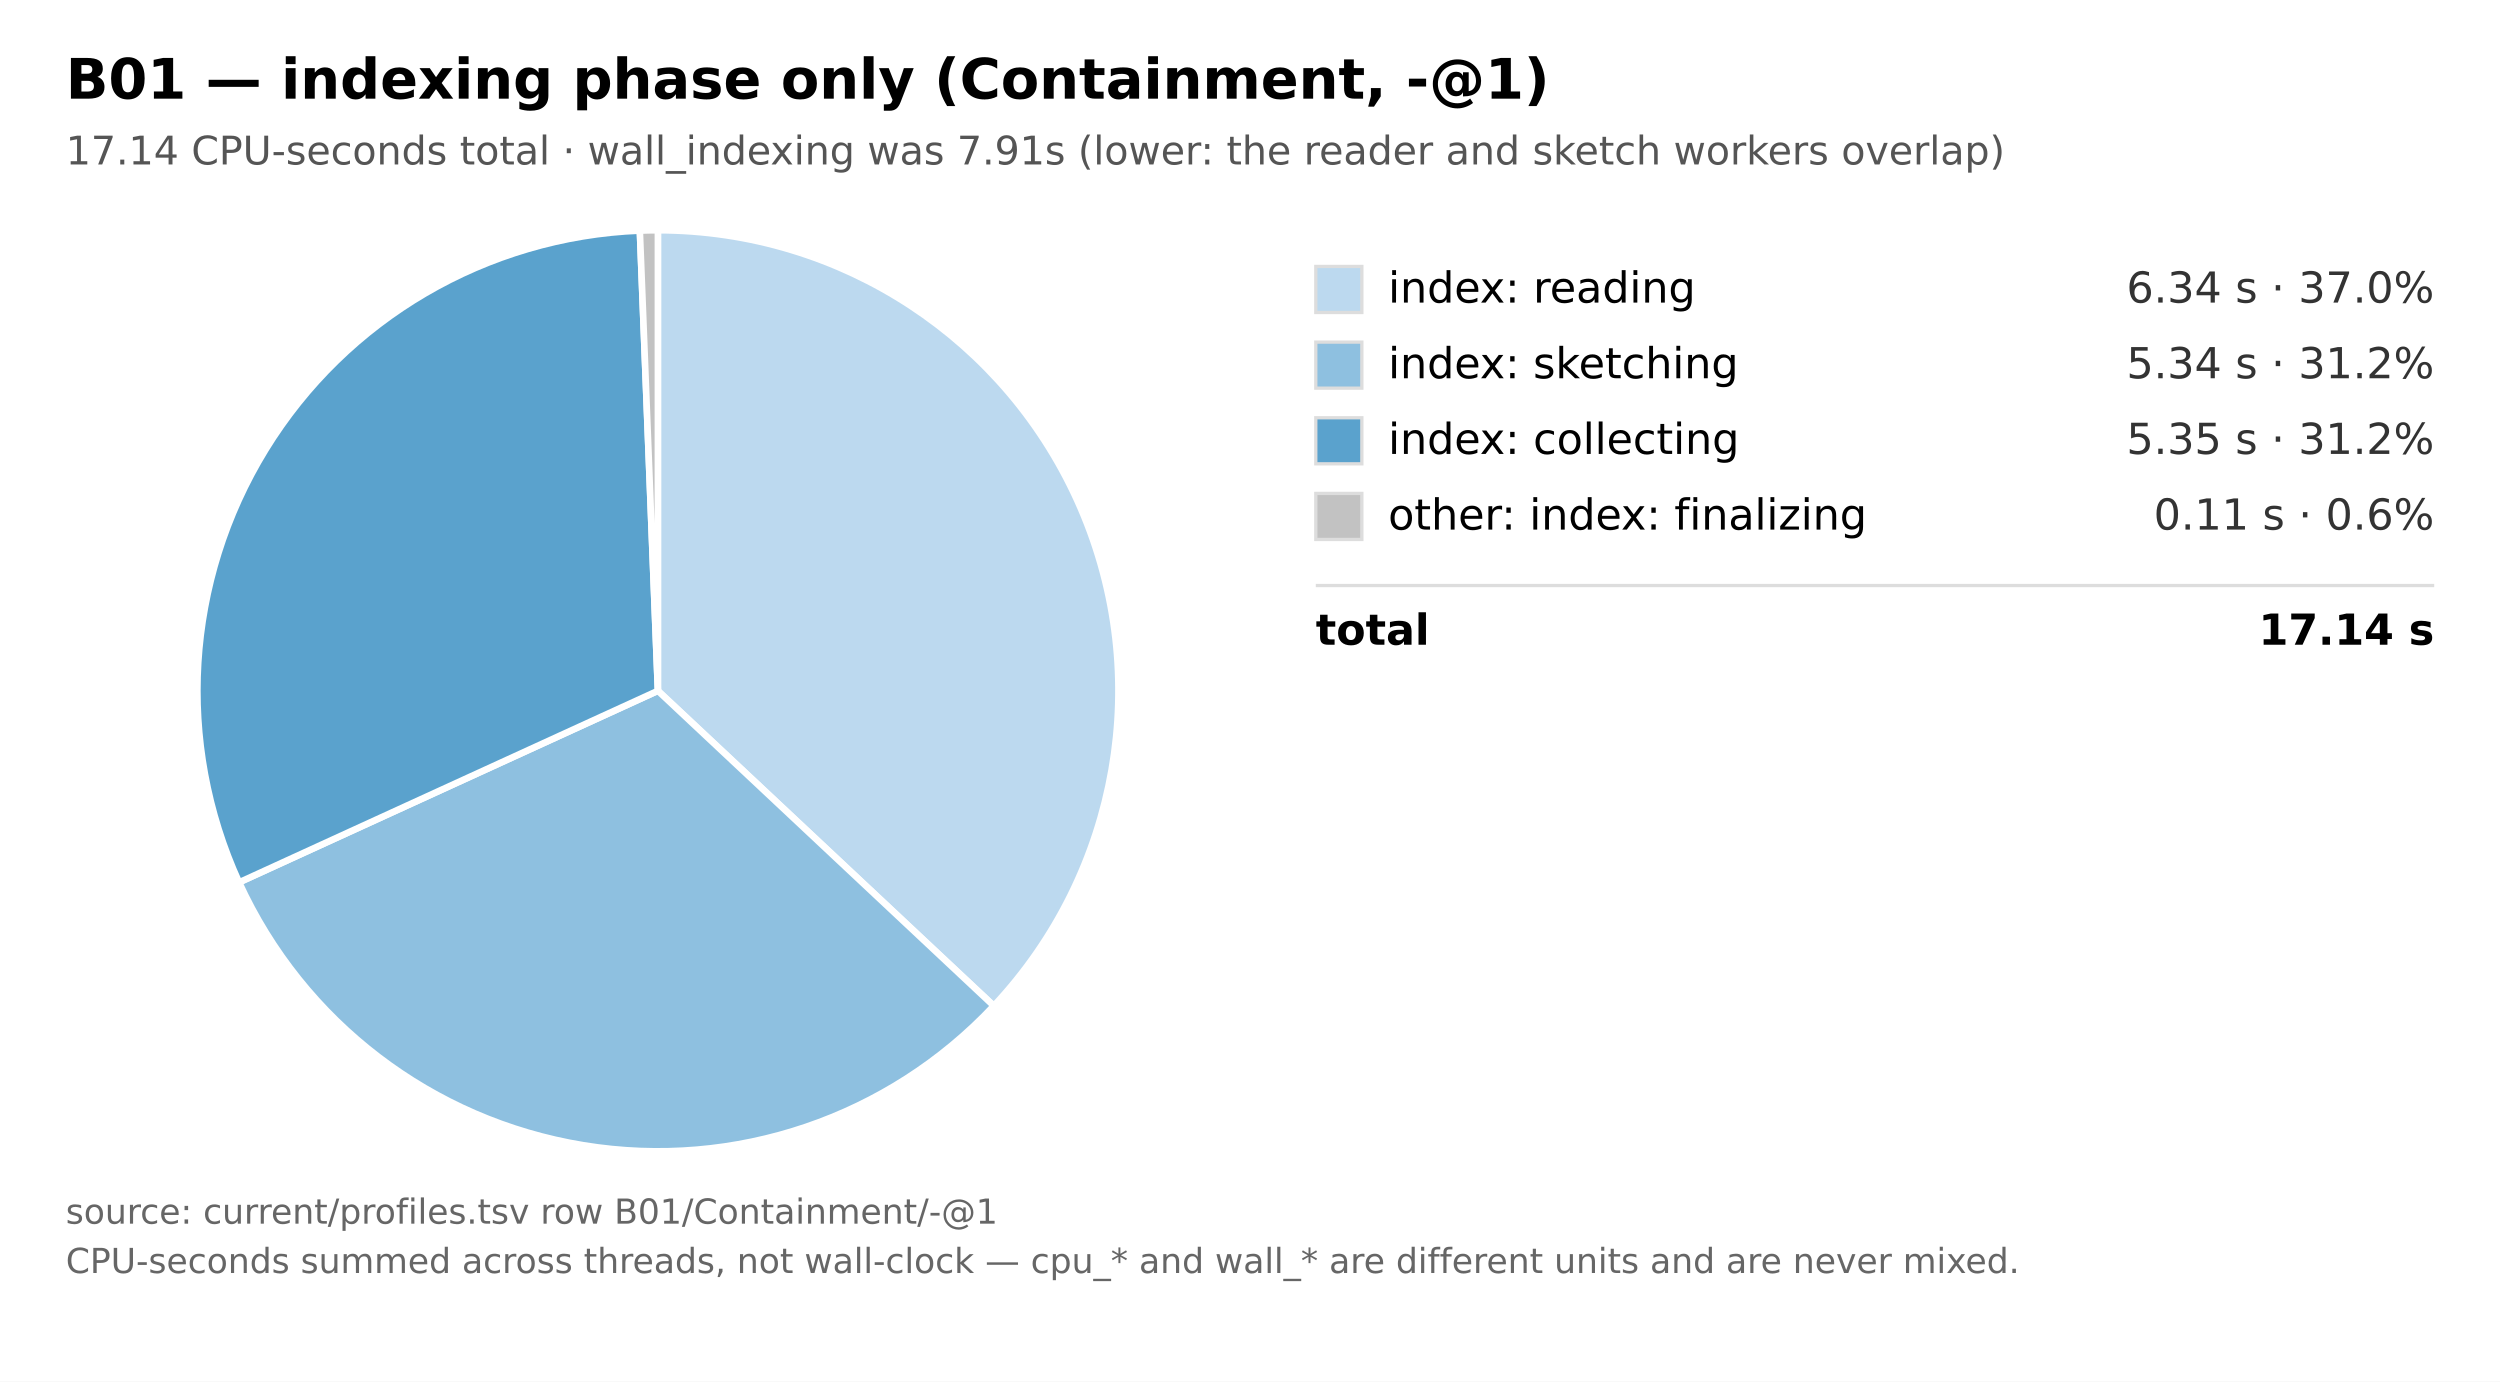
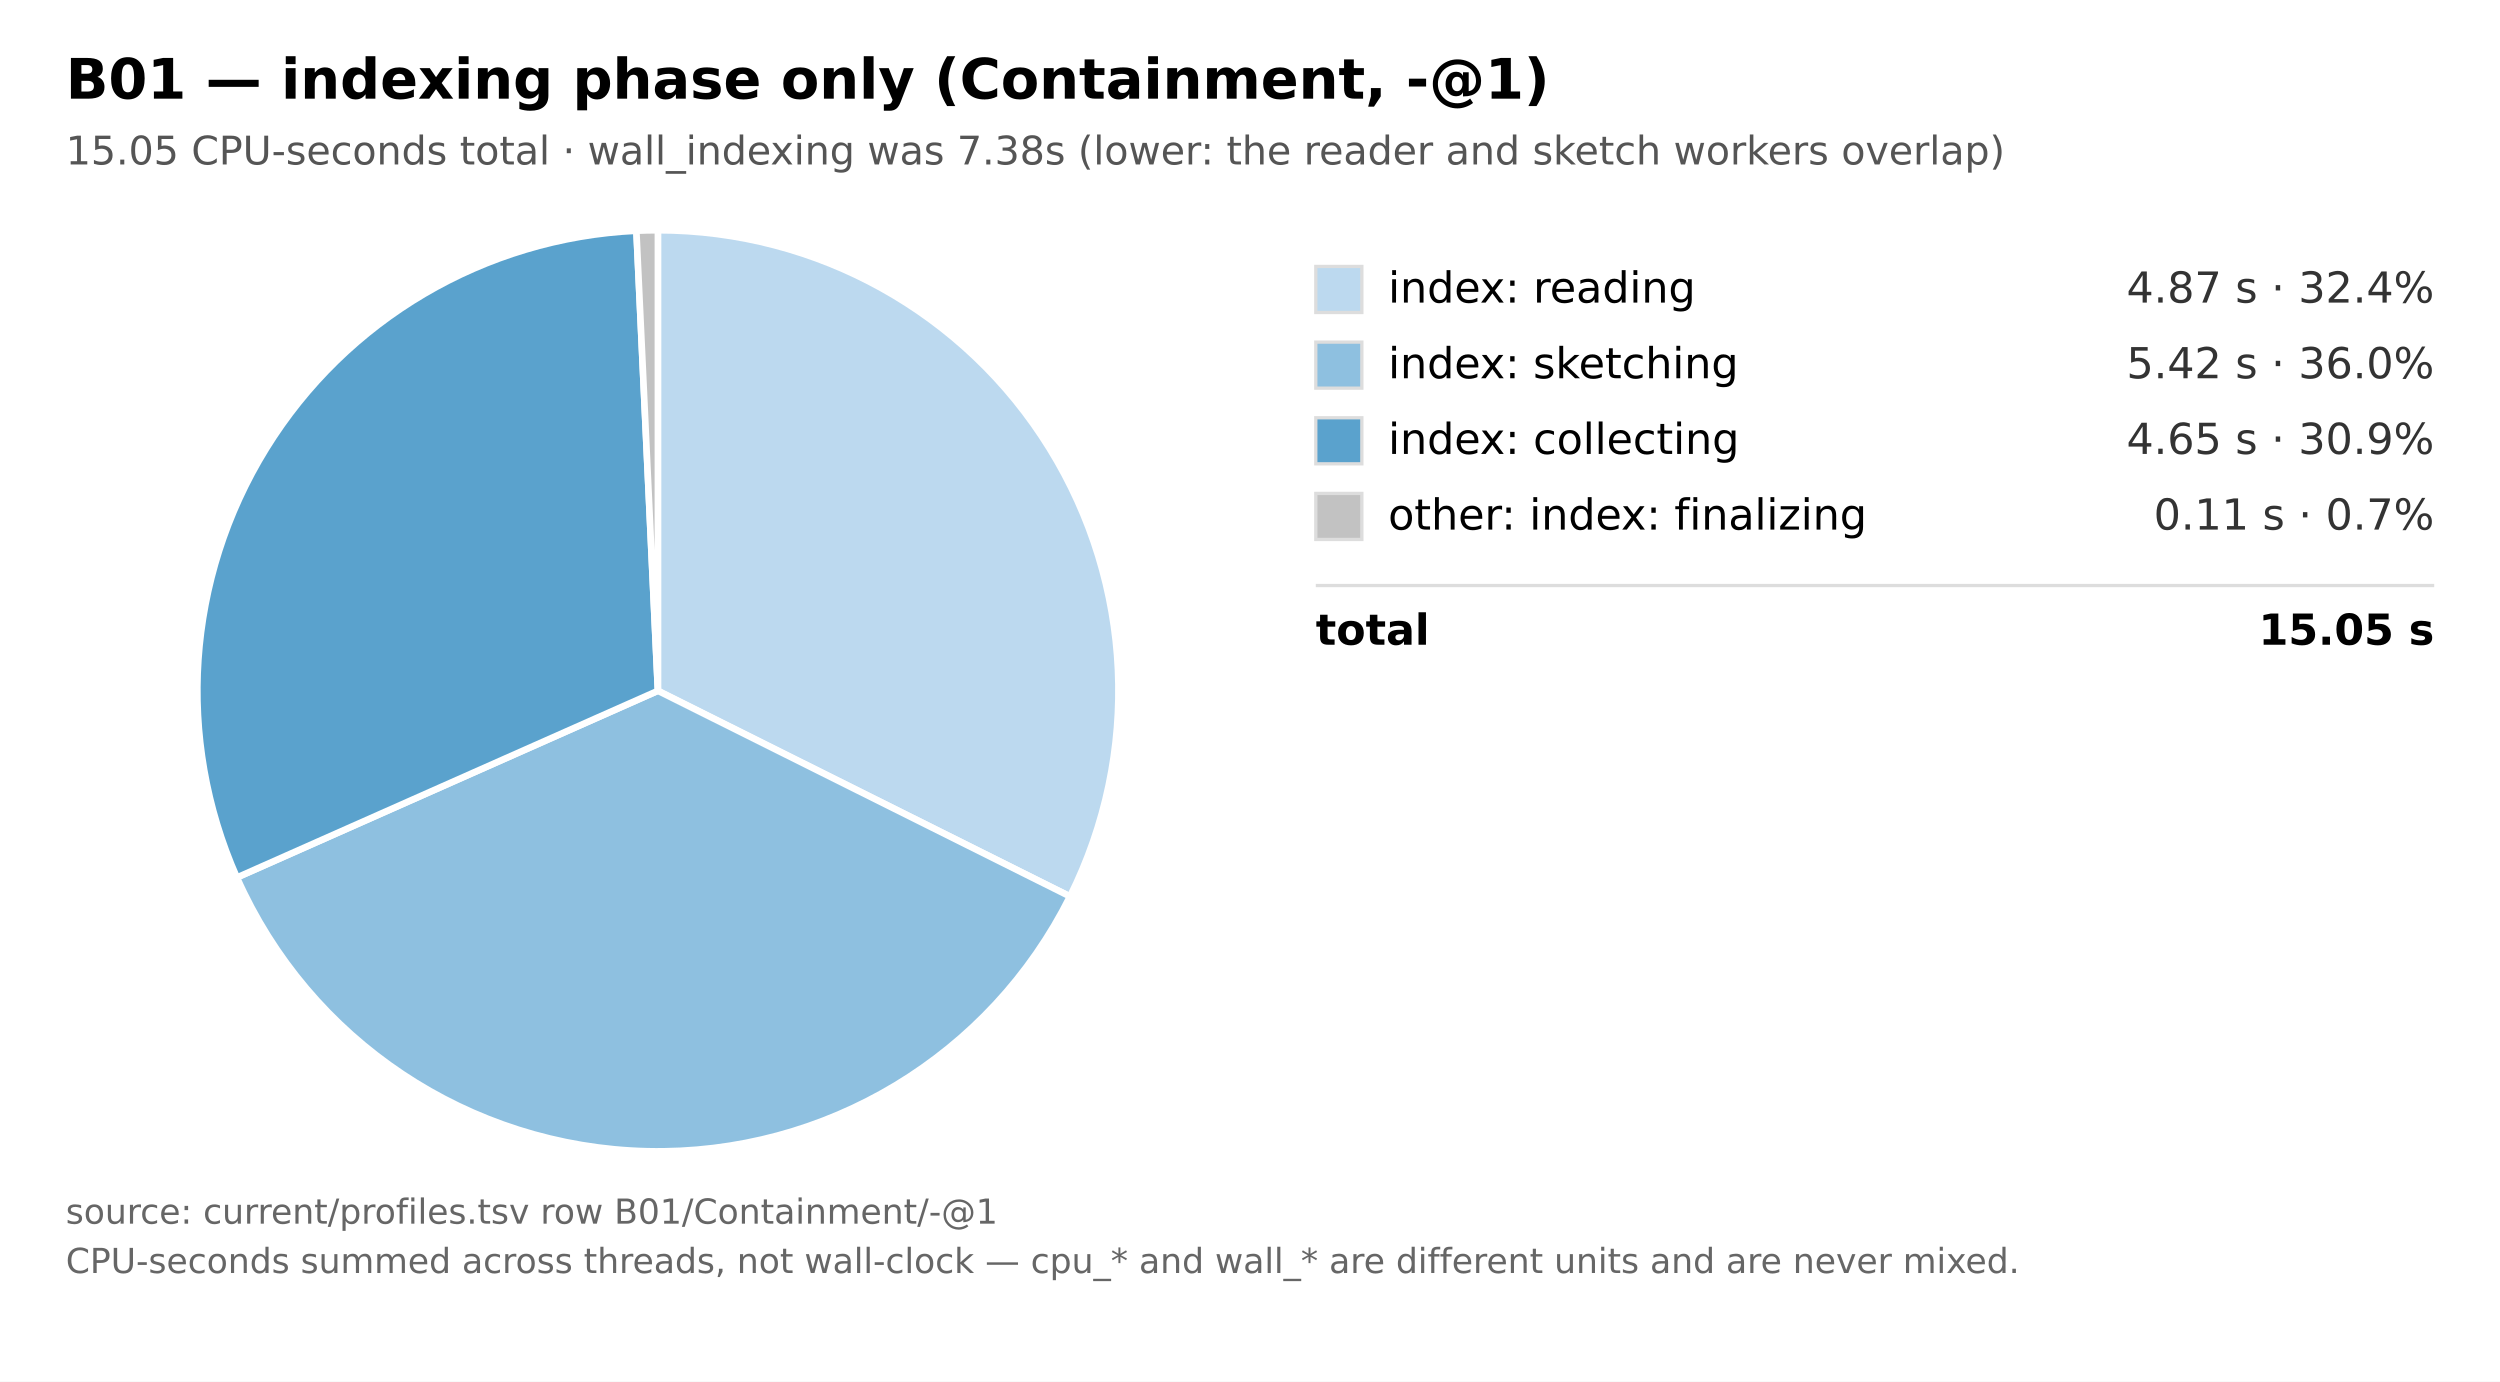
<svg xmlns="http://www.w3.org/2000/svg" width="760" height="420" viewBox="0 0 760 420" font-family="DejaVu Sans, Helvetica, Arial, sans-serif">
  <rect width="760" height="420" fill="#ffffff" />
  <text x="20" y="30" font-size="17" font-weight="bold">B01 — indexing phase only (Containment, -@1)</text>
-   <text x="20" y="50" font-size="12" fill="#555555">17.14 CPU-seconds total · wall_indexing was 7.91s (lower: the reader and sketch workers overlap)</text>
-   <path d="M 200.00,210.00 L 200.00,70.00 A 140.00,140.00 0 0,1 302.11,305.78 Z" fill="#bcd9ef" stroke="#ffffff" stroke-width="2" />
-   <path d="M 200.00,210.00 L 302.11,305.78 A 140.00,140.00 0 0,1 72.69,268.24 Z" fill="#8ec0e0" stroke="#ffffff" stroke-width="2" />
-   <path d="M 200.00,210.00 L 72.69,268.24 A 140.00,140.00 0 0,1 194.51,70.11 Z" fill="#5aa2cd" stroke="#ffffff" stroke-width="2" />
-   <path d="M 200.00,210.00 L 194.51,70.11 A 140.00,140.00 0 0,1 200.00,70.00 Z" fill="#c2c2c2" stroke="#ffffff" stroke-width="2" />
+   <text x="20" y="50" font-size="12" fill="#555555">15.05 CPU-seconds total · wall_indexing was 7.38s (lower: the reader and sketch workers overlap)</text>
+   <path d="M 200.00,210.00 L 200.00,70.00 A 140.00,140.00 0 0,1 325.27,272.52 Z" fill="#bcd9ef" stroke="#ffffff" stroke-width="2" />
+   <path d="M 200.00,210.00 L 325.27,272.52 A 140.00,140.00 0 0,1 72.02,266.76 Z" fill="#8ec0e0" stroke="#ffffff" stroke-width="2" />
+   <path d="M 200.00,210.00 L 72.02,266.76 A 140.00,140.00 0 0,1 193.46,70.15 Z" fill="#5aa2cd" stroke="#ffffff" stroke-width="2" />
+   <path d="M 200.00,210.00 L 193.46,70.15 A 140.00,140.00 0 0,1 200.00,70.00 Z" fill="#c2c2c2" stroke="#ffffff" stroke-width="2" />
  <rect x="400" y="81" width="14" height="14" fill="#bcd9ef" stroke="#dddddd" stroke-width="1" />
  <text x="422" y="92" font-size="13">index: reading</text>
-   <text x="740" y="92" font-size="13" text-anchor="end" fill="#333333">6.34 s · 37.0%</text>
+   <text x="740" y="92" font-size="13" text-anchor="end" fill="#333333">4.87 s · 32.4%</text>
  <rect x="400" y="104" width="14" height="14" fill="#8ec0e0" stroke="#dddddd" stroke-width="1" />
  <text x="422" y="115" font-size="13">index: sketching</text>
-   <text x="740" y="115" font-size="13" text-anchor="end" fill="#333333">5.34 s · 31.2%</text>
+   <text x="740" y="115" font-size="13" text-anchor="end" fill="#333333">5.42 s · 36.0%</text>
  <rect x="400" y="127" width="14" height="14" fill="#5aa2cd" stroke="#dddddd" stroke-width="1" />
  <text x="422" y="138" font-size="13">index: collecting</text>
-   <text x="740" y="138" font-size="13" text-anchor="end" fill="#333333">5.35 s · 31.2%</text>
+   <text x="740" y="138" font-size="13" text-anchor="end" fill="#333333">4.65 s · 30.9%</text>
  <rect x="400" y="150" width="14" height="14" fill="#c2c2c2" stroke="#dddddd" stroke-width="1" />
  <text x="422" y="161" font-size="13">other: index: finalizing</text>
-   <text x="740" y="161" font-size="13" text-anchor="end" fill="#333333">0.11 s · 0.6%</text>
+   <text x="740" y="161" font-size="13" text-anchor="end" fill="#333333">0.11 s · 0.7%</text>
  <line x1="400" y1="178" x2="740" y2="178" stroke="#dddddd" />
  <text x="400" y="196" font-size="13" font-weight="bold">total</text>
-   <text x="740" y="196" font-size="13" text-anchor="end" font-weight="bold">17.14 s</text>
+   <text x="740" y="196" font-size="13" text-anchor="end" font-weight="bold">15.05 s</text>
  <text x="20" y="372" font-size="10.5" fill="#666666">source: current/profiles.tsv row B01/Containment/-@1</text>
  <text x="20" y="387" font-size="10.5" fill="#666666">CPU-seconds summed across threads, not wall-clock — cpu_* and wall_* are different units and are never mixed.</text>
</svg>
